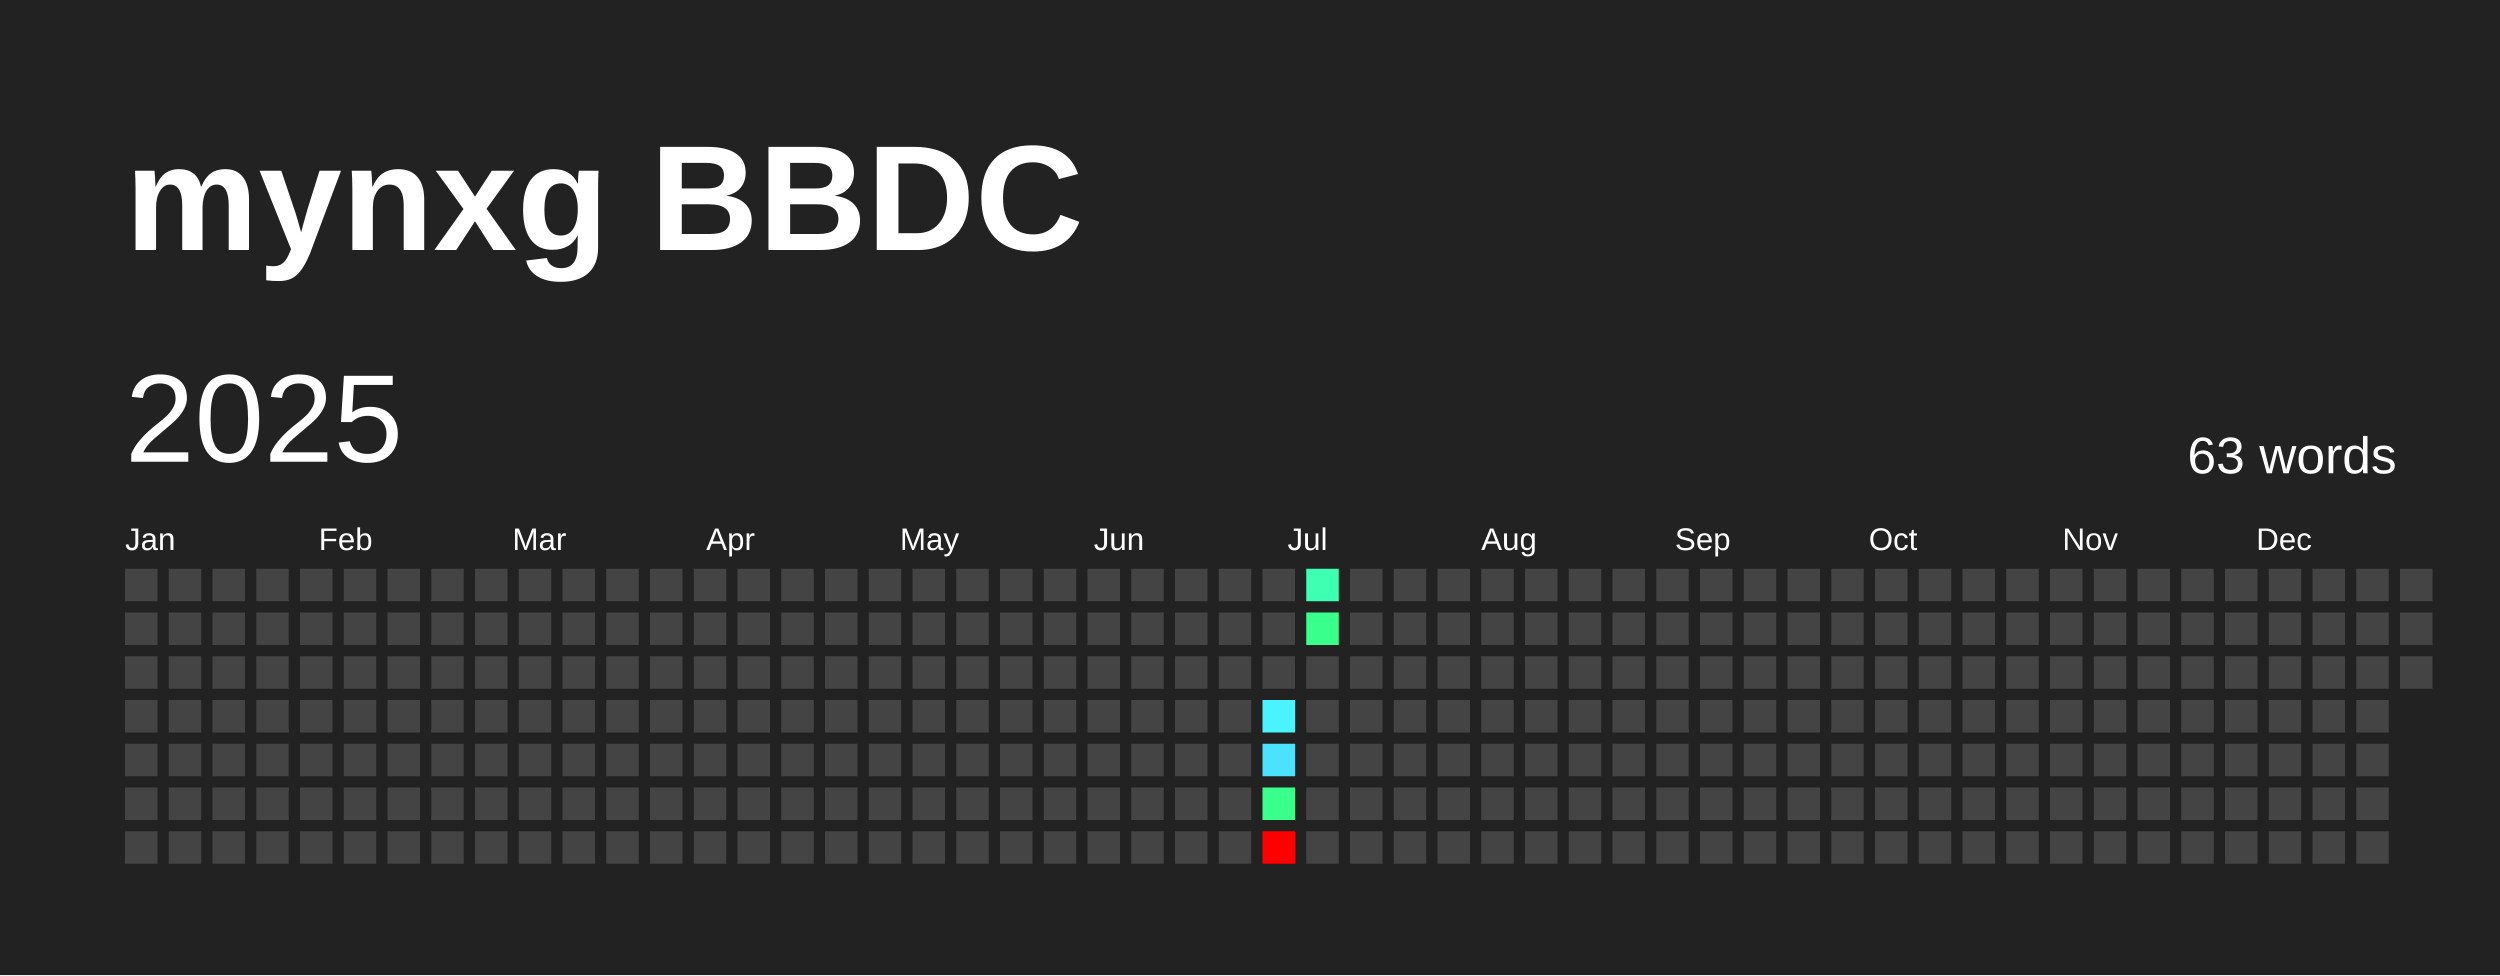
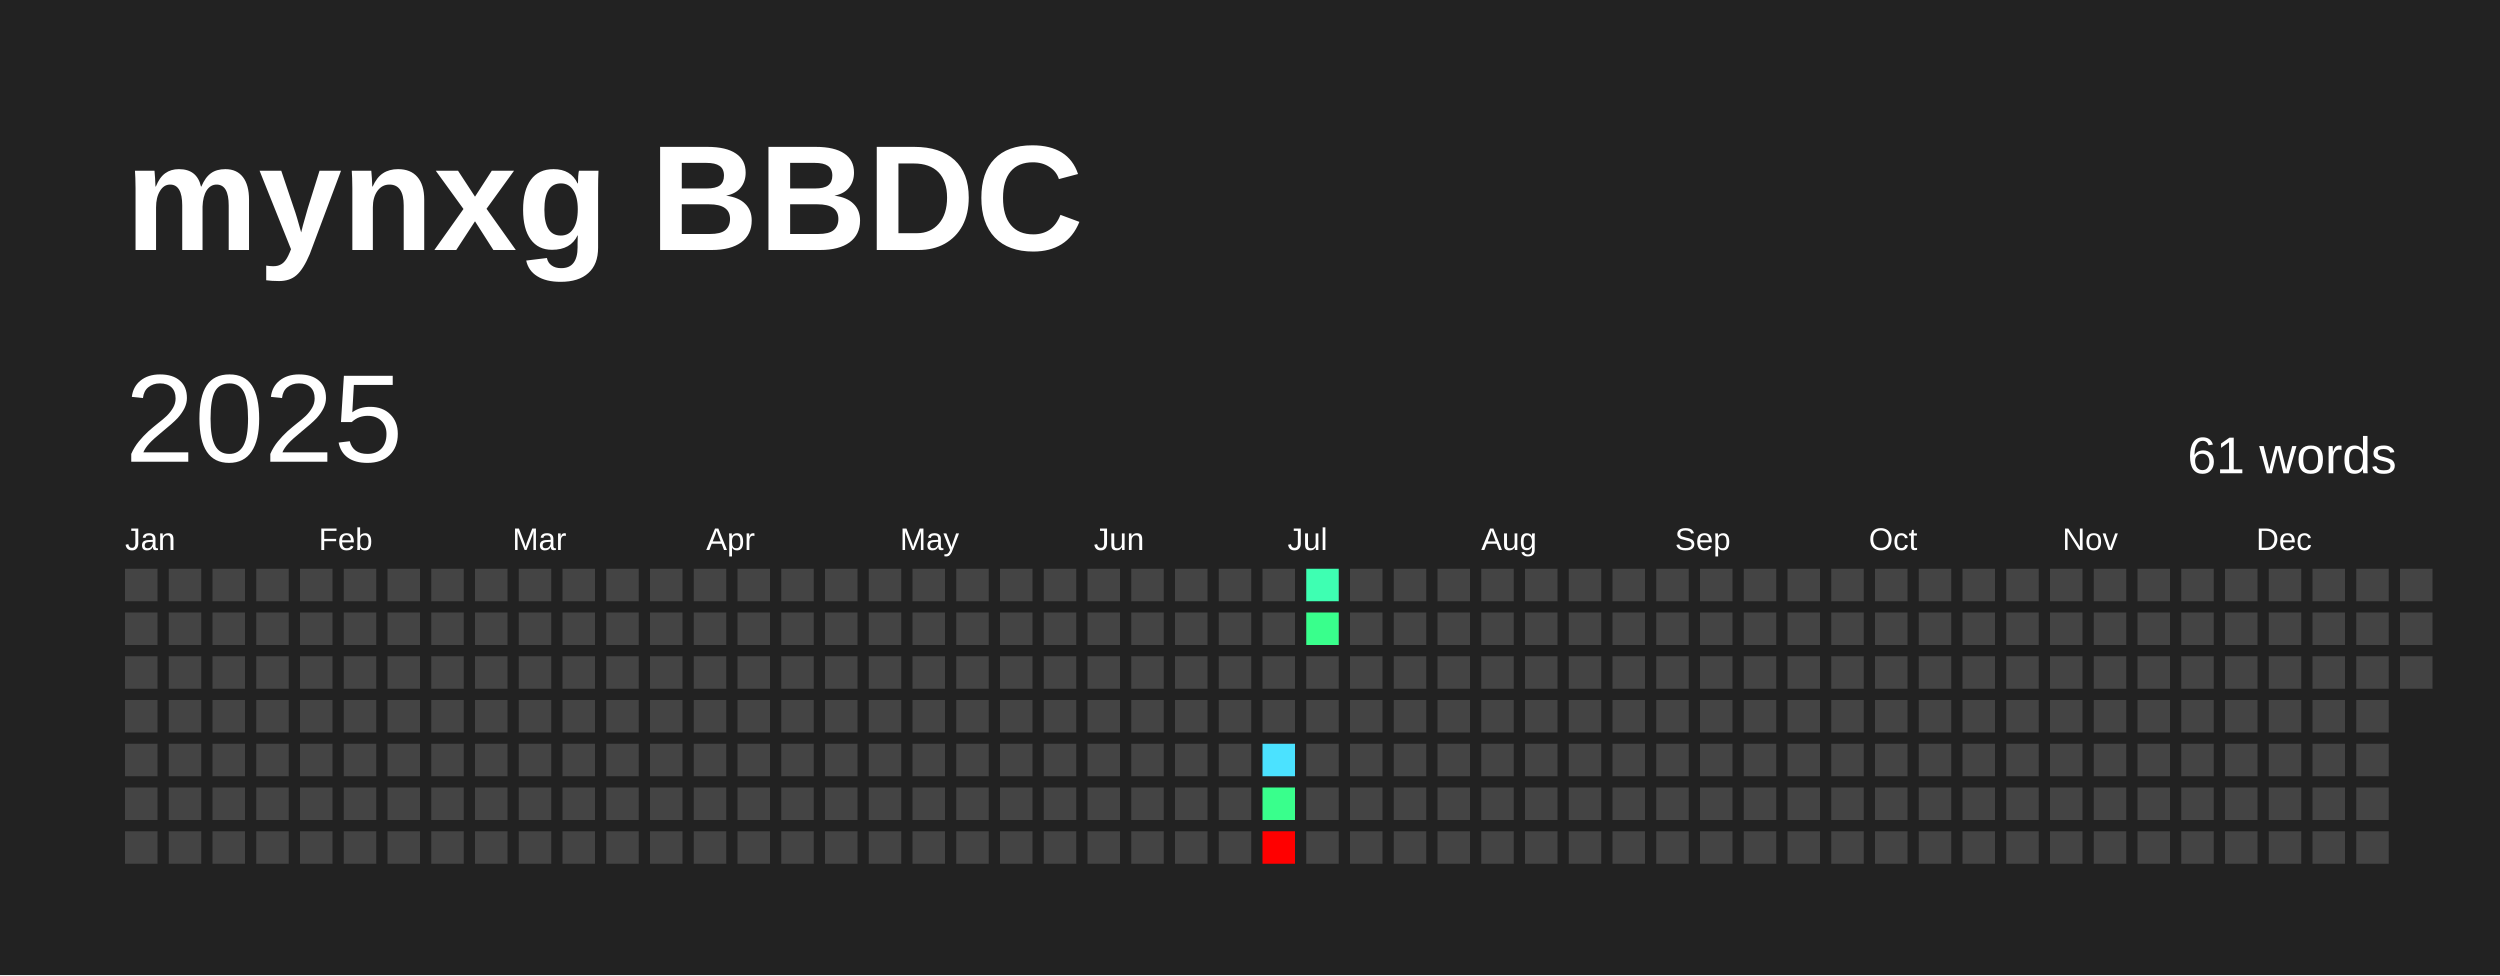
<svg xmlns="http://www.w3.org/2000/svg" baseProfile="full" height="78mm" version="1.1" viewBox="0,0,200,78" width="200mm">
  <defs />
  <rect fill="#222222" height="78" width="200" x="0" y="0" />
  <text fill="#FFFFFF" style="font-size:12px; font-family:Arial; font-weight:bold;" x="10" y="20">mynxg BBDC</text>
  <text dominant-baseline="hanging" fill="#FFFFFF" style="font-size:10.0px; font-family:Arial;" x="10" y="30">2025</text>
-   <text dominant-baseline="hanging" fill="#FFFFFF" style="font-size:4.125px; font-family:Arial;" x="175" y="35">63 words</text>
+   <text dominant-baseline="hanging" fill="#FFFFFF" style="font-size:4.125px; font-family:Arial;" x="175" y="35">61 words</text>
  <text fill="#FFFFFF" style="font-size:2.5px; font-family:Arial" x="10.0" y="44">Jan</text>
  <text fill="#FFFFFF" style="font-size:2.5px; font-family:Arial" x="25.5" y="44">Feb</text>
  <text fill="#FFFFFF" style="font-size:2.5px; font-family:Arial" x="41.0" y="44">Mar</text>
  <text fill="#FFFFFF" style="font-size:2.5px; font-family:Arial" x="56.5" y="44">Apr</text>
  <text fill="#FFFFFF" style="font-size:2.5px; font-family:Arial" x="72.0" y="44">May</text>
  <text fill="#FFFFFF" style="font-size:2.5px; font-family:Arial" x="87.5" y="44">Jun</text>
  <text fill="#FFFFFF" style="font-size:2.5px; font-family:Arial" x="103.0" y="44">Jul</text>
  <text fill="#FFFFFF" style="font-size:2.5px; font-family:Arial" x="118.5" y="44">Aug</text>
  <text fill="#FFFFFF" style="font-size:2.5px; font-family:Arial" x="134.0" y="44">Sep</text>
  <text fill="#FFFFFF" style="font-size:2.5px; font-family:Arial" x="149.5" y="44">Oct</text>
  <text fill="#FFFFFF" style="font-size:2.5px; font-family:Arial" x="165.0" y="44">Nov</text>
  <text fill="#FFFFFF" style="font-size:2.5px; font-family:Arial" x="180.5" y="44">Dec</text>
  <rect fill="#444444" height="2.6" width="2.6" x="10.0" y="45.5" />
  <rect fill="#444444" height="2.6" width="2.6" x="10.0" y="49.0" />
  <rect fill="#444444" height="2.6" width="2.6" x="10.0" y="52.5" />
  <rect fill="#444444" height="2.6" width="2.6" x="10.0" y="56.0" />
  <rect fill="#444444" height="2.6" width="2.6" x="10.0" y="59.5" />
  <rect fill="#444444" height="2.6" width="2.6" x="10.0" y="63.0" />
  <rect fill="#444444" height="2.6" width="2.6" x="10.0" y="66.5" />
  <rect fill="#444444" height="2.6" width="2.6" x="13.5" y="45.5" />
  <rect fill="#444444" height="2.6" width="2.6" x="13.5" y="49.0" />
  <rect fill="#444444" height="2.6" width="2.6" x="13.5" y="52.5" />
  <rect fill="#444444" height="2.6" width="2.6" x="13.5" y="56.0" />
  <rect fill="#444444" height="2.6" width="2.6" x="13.5" y="59.5" />
  <rect fill="#444444" height="2.6" width="2.6" x="13.5" y="63.0" />
  <rect fill="#444444" height="2.6" width="2.6" x="13.5" y="66.5" />
  <rect fill="#444444" height="2.6" width="2.6" x="17.0" y="45.5" />
  <rect fill="#444444" height="2.6" width="2.6" x="17.0" y="49.0" />
  <rect fill="#444444" height="2.6" width="2.6" x="17.0" y="52.5" />
  <rect fill="#444444" height="2.6" width="2.6" x="17.0" y="56.0" />
  <rect fill="#444444" height="2.6" width="2.6" x="17.0" y="59.5" />
  <rect fill="#444444" height="2.6" width="2.6" x="17.0" y="63.0" />
  <rect fill="#444444" height="2.6" width="2.6" x="17.0" y="66.5" />
  <rect fill="#444444" height="2.6" width="2.6" x="20.5" y="45.5" />
  <rect fill="#444444" height="2.6" width="2.6" x="20.5" y="49.0" />
  <rect fill="#444444" height="2.6" width="2.6" x="20.5" y="52.5" />
  <rect fill="#444444" height="2.6" width="2.6" x="20.5" y="56.0" />
  <rect fill="#444444" height="2.6" width="2.6" x="20.5" y="59.5" />
  <rect fill="#444444" height="2.6" width="2.6" x="20.5" y="63.0" />
  <rect fill="#444444" height="2.6" width="2.6" x="20.5" y="66.5" />
  <rect fill="#444444" height="2.6" width="2.6" x="24.0" y="45.5" />
  <rect fill="#444444" height="2.6" width="2.6" x="24.0" y="49.0" />
  <rect fill="#444444" height="2.6" width="2.6" x="24.0" y="52.5" />
  <rect fill="#444444" height="2.6" width="2.6" x="24.0" y="56.0" />
  <rect fill="#444444" height="2.6" width="2.6" x="24.0" y="59.5" />
  <rect fill="#444444" height="2.6" width="2.6" x="24.0" y="63.0" />
  <rect fill="#444444" height="2.6" width="2.6" x="24.0" y="66.5" />
  <rect fill="#444444" height="2.6" width="2.6" x="27.5" y="45.5" />
  <rect fill="#444444" height="2.6" width="2.6" x="27.5" y="49.0" />
  <rect fill="#444444" height="2.6" width="2.6" x="27.5" y="52.5" />
  <rect fill="#444444" height="2.6" width="2.6" x="27.5" y="56.0" />
  <rect fill="#444444" height="2.6" width="2.6" x="27.5" y="59.5" />
  <rect fill="#444444" height="2.6" width="2.6" x="27.5" y="63.0" />
  <rect fill="#444444" height="2.6" width="2.6" x="27.5" y="66.5" />
  <rect fill="#444444" height="2.6" width="2.6" x="31.0" y="45.5" />
  <rect fill="#444444" height="2.6" width="2.6" x="31.0" y="49.0" />
  <rect fill="#444444" height="2.6" width="2.6" x="31.0" y="52.5" />
  <rect fill="#444444" height="2.6" width="2.6" x="31.0" y="56.0" />
  <rect fill="#444444" height="2.6" width="2.6" x="31.0" y="59.5" />
  <rect fill="#444444" height="2.6" width="2.6" x="31.0" y="63.0" />
  <rect fill="#444444" height="2.6" width="2.6" x="31.0" y="66.5" />
  <rect fill="#444444" height="2.6" width="2.6" x="34.5" y="45.5" />
  <rect fill="#444444" height="2.6" width="2.6" x="34.5" y="49.0" />
  <rect fill="#444444" height="2.6" width="2.6" x="34.5" y="52.5" />
  <rect fill="#444444" height="2.6" width="2.6" x="34.5" y="56.0" />
  <rect fill="#444444" height="2.6" width="2.6" x="34.5" y="59.5" />
  <rect fill="#444444" height="2.6" width="2.6" x="34.5" y="63.0" />
  <rect fill="#444444" height="2.6" width="2.6" x="34.5" y="66.5" />
  <rect fill="#444444" height="2.6" width="2.6" x="38.0" y="45.5" />
  <rect fill="#444444" height="2.6" width="2.6" x="38.0" y="49.0" />
  <rect fill="#444444" height="2.6" width="2.6" x="38.0" y="52.5" />
  <rect fill="#444444" height="2.6" width="2.6" x="38.0" y="56.0" />
  <rect fill="#444444" height="2.6" width="2.6" x="38.0" y="59.5" />
  <rect fill="#444444" height="2.6" width="2.6" x="38.0" y="63.0" />
  <rect fill="#444444" height="2.6" width="2.6" x="38.0" y="66.5" />
  <rect fill="#444444" height="2.6" width="2.6" x="41.5" y="45.5" />
  <rect fill="#444444" height="2.6" width="2.6" x="41.5" y="49.0" />
  <rect fill="#444444" height="2.6" width="2.6" x="41.5" y="52.5" />
  <rect fill="#444444" height="2.6" width="2.6" x="41.5" y="56.0" />
  <rect fill="#444444" height="2.6" width="2.6" x="41.5" y="59.5" />
  <rect fill="#444444" height="2.6" width="2.6" x="41.5" y="63.0" />
  <rect fill="#444444" height="2.6" width="2.6" x="41.5" y="66.5" />
  <rect fill="#444444" height="2.6" width="2.6" x="45.0" y="45.5" />
  <rect fill="#444444" height="2.6" width="2.6" x="45.0" y="49.0" />
  <rect fill="#444444" height="2.6" width="2.6" x="45.0" y="52.5" />
  <rect fill="#444444" height="2.6" width="2.6" x="45.0" y="56.0" />
  <rect fill="#444444" height="2.6" width="2.6" x="45.0" y="59.5" />
  <rect fill="#444444" height="2.6" width="2.6" x="45.0" y="63.0" />
  <rect fill="#444444" height="2.6" width="2.6" x="45.0" y="66.5" />
  <rect fill="#444444" height="2.6" width="2.6" x="48.5" y="45.5" />
  <rect fill="#444444" height="2.6" width="2.6" x="48.5" y="49.0" />
  <rect fill="#444444" height="2.6" width="2.6" x="48.5" y="52.5" />
  <rect fill="#444444" height="2.6" width="2.6" x="48.5" y="56.0" />
  <rect fill="#444444" height="2.6" width="2.6" x="48.5" y="59.5" />
  <rect fill="#444444" height="2.6" width="2.6" x="48.5" y="63.0" />
  <rect fill="#444444" height="2.6" width="2.6" x="48.5" y="66.5" />
  <rect fill="#444444" height="2.6" width="2.6" x="52.0" y="45.5" />
  <rect fill="#444444" height="2.6" width="2.6" x="52.0" y="49.0" />
  <rect fill="#444444" height="2.6" width="2.6" x="52.0" y="52.5" />
  <rect fill="#444444" height="2.6" width="2.6" x="52.0" y="56.0" />
  <rect fill="#444444" height="2.6" width="2.6" x="52.0" y="59.5" />
  <rect fill="#444444" height="2.6" width="2.6" x="52.0" y="63.0" />
  <rect fill="#444444" height="2.6" width="2.6" x="52.0" y="66.5" />
  <rect fill="#444444" height="2.6" width="2.6" x="55.5" y="45.5" />
  <rect fill="#444444" height="2.6" width="2.6" x="55.5" y="49.0" />
  <rect fill="#444444" height="2.6" width="2.6" x="55.5" y="52.5" />
  <rect fill="#444444" height="2.6" width="2.6" x="55.5" y="56.0" />
  <rect fill="#444444" height="2.6" width="2.6" x="55.5" y="59.5" />
  <rect fill="#444444" height="2.6" width="2.6" x="55.5" y="63.0" />
  <rect fill="#444444" height="2.6" width="2.6" x="55.5" y="66.5" />
  <rect fill="#444444" height="2.6" width="2.6" x="59.0" y="45.5" />
  <rect fill="#444444" height="2.6" width="2.6" x="59.0" y="49.0" />
  <rect fill="#444444" height="2.6" width="2.6" x="59.0" y="52.5" />
  <rect fill="#444444" height="2.6" width="2.6" x="59.0" y="56.0" />
  <rect fill="#444444" height="2.6" width="2.6" x="59.0" y="59.5" />
  <rect fill="#444444" height="2.6" width="2.6" x="59.0" y="63.0" />
  <rect fill="#444444" height="2.6" width="2.6" x="59.0" y="66.5" />
  <rect fill="#444444" height="2.6" width="2.6" x="62.5" y="45.5" />
  <rect fill="#444444" height="2.6" width="2.6" x="62.5" y="49.0" />
  <rect fill="#444444" height="2.6" width="2.6" x="62.5" y="52.5" />
  <rect fill="#444444" height="2.6" width="2.6" x="62.5" y="56.0" />
  <rect fill="#444444" height="2.6" width="2.6" x="62.5" y="59.5" />
  <rect fill="#444444" height="2.6" width="2.6" x="62.5" y="63.0" />
  <rect fill="#444444" height="2.6" width="2.6" x="62.5" y="66.5" />
  <rect fill="#444444" height="2.6" width="2.6" x="66.0" y="45.5" />
  <rect fill="#444444" height="2.6" width="2.6" x="66.0" y="49.0" />
  <rect fill="#444444" height="2.6" width="2.6" x="66.0" y="52.5" />
  <rect fill="#444444" height="2.6" width="2.6" x="66.0" y="56.0" />
  <rect fill="#444444" height="2.6" width="2.6" x="66.0" y="59.5" />
  <rect fill="#444444" height="2.6" width="2.6" x="66.0" y="63.0" />
  <rect fill="#444444" height="2.6" width="2.6" x="66.0" y="66.5" />
  <rect fill="#444444" height="2.6" width="2.6" x="69.5" y="45.5" />
  <rect fill="#444444" height="2.6" width="2.6" x="69.5" y="49.0" />
  <rect fill="#444444" height="2.6" width="2.6" x="69.5" y="52.5" />
  <rect fill="#444444" height="2.6" width="2.6" x="69.5" y="56.0" />
  <rect fill="#444444" height="2.6" width="2.6" x="69.5" y="59.5" />
  <rect fill="#444444" height="2.6" width="2.6" x="69.5" y="63.0" />
  <rect fill="#444444" height="2.6" width="2.6" x="69.5" y="66.5" />
  <rect fill="#444444" height="2.6" width="2.6" x="73.0" y="45.5" />
  <rect fill="#444444" height="2.6" width="2.6" x="73.0" y="49.0" />
  <rect fill="#444444" height="2.6" width="2.6" x="73.0" y="52.5" />
  <rect fill="#444444" height="2.6" width="2.6" x="73.0" y="56.0" />
  <rect fill="#444444" height="2.6" width="2.6" x="73.0" y="59.5" />
  <rect fill="#444444" height="2.6" width="2.6" x="73.0" y="63.0" />
  <rect fill="#444444" height="2.6" width="2.6" x="73.0" y="66.5" />
  <rect fill="#444444" height="2.6" width="2.6" x="76.5" y="45.5" />
  <rect fill="#444444" height="2.6" width="2.6" x="76.5" y="49.0" />
  <rect fill="#444444" height="2.6" width="2.6" x="76.5" y="52.5" />
  <rect fill="#444444" height="2.6" width="2.6" x="76.5" y="56.0" />
  <rect fill="#444444" height="2.6" width="2.6" x="76.5" y="59.5" />
  <rect fill="#444444" height="2.6" width="2.6" x="76.5" y="63.0" />
  <rect fill="#444444" height="2.6" width="2.6" x="76.5" y="66.5" />
  <rect fill="#444444" height="2.6" width="2.6" x="80.0" y="45.5" />
  <rect fill="#444444" height="2.6" width="2.6" x="80.0" y="49.0" />
  <rect fill="#444444" height="2.6" width="2.6" x="80.0" y="52.5" />
  <rect fill="#444444" height="2.6" width="2.6" x="80.0" y="56.0" />
  <rect fill="#444444" height="2.6" width="2.6" x="80.0" y="59.5" />
  <rect fill="#444444" height="2.6" width="2.6" x="80.0" y="63.0" />
  <rect fill="#444444" height="2.6" width="2.6" x="80.0" y="66.5" />
  <rect fill="#444444" height="2.6" width="2.6" x="83.5" y="45.5" />
  <rect fill="#444444" height="2.6" width="2.6" x="83.5" y="49.0" />
  <rect fill="#444444" height="2.6" width="2.6" x="83.5" y="52.5" />
  <rect fill="#444444" height="2.6" width="2.6" x="83.5" y="56.0" />
  <rect fill="#444444" height="2.6" width="2.6" x="83.5" y="59.5" />
  <rect fill="#444444" height="2.6" width="2.6" x="83.5" y="63.0" />
  <rect fill="#444444" height="2.6" width="2.6" x="83.5" y="66.5" />
  <rect fill="#444444" height="2.6" width="2.6" x="87.0" y="45.5" />
  <rect fill="#444444" height="2.6" width="2.6" x="87.0" y="49.0" />
  <rect fill="#444444" height="2.6" width="2.6" x="87.0" y="52.5" />
  <rect fill="#444444" height="2.6" width="2.6" x="87.0" y="56.0" />
  <rect fill="#444444" height="2.6" width="2.6" x="87.0" y="59.5" />
  <rect fill="#444444" height="2.6" width="2.6" x="87.0" y="63.0" />
  <rect fill="#444444" height="2.6" width="2.6" x="87.0" y="66.5" />
  <rect fill="#444444" height="2.6" width="2.6" x="90.5" y="45.5" />
  <rect fill="#444444" height="2.6" width="2.6" x="90.5" y="49.0" />
  <rect fill="#444444" height="2.6" width="2.6" x="90.5" y="52.5" />
  <rect fill="#444444" height="2.6" width="2.6" x="90.5" y="56.0" />
  <rect fill="#444444" height="2.6" width="2.6" x="90.5" y="59.5" />
  <rect fill="#444444" height="2.6" width="2.6" x="90.5" y="63.0" />
  <rect fill="#444444" height="2.6" width="2.6" x="90.5" y="66.5" />
  <rect fill="#444444" height="2.6" width="2.6" x="94.0" y="45.5" />
  <rect fill="#444444" height="2.6" width="2.6" x="94.0" y="49.0" />
  <rect fill="#444444" height="2.6" width="2.6" x="94.0" y="52.5" />
  <rect fill="#444444" height="2.6" width="2.6" x="94.0" y="56.0" />
  <rect fill="#444444" height="2.6" width="2.6" x="94.0" y="59.5" />
  <rect fill="#444444" height="2.6" width="2.6" x="94.0" y="63.0" />
  <rect fill="#444444" height="2.6" width="2.6" x="94.0" y="66.5" />
  <rect fill="#444444" height="2.6" width="2.6" x="97.5" y="45.5" />
  <rect fill="#444444" height="2.6" width="2.6" x="97.5" y="49.0" />
  <rect fill="#444444" height="2.6" width="2.6" x="97.5" y="52.5" />
  <rect fill="#444444" height="2.6" width="2.6" x="97.5" y="56.0" />
  <rect fill="#444444" height="2.6" width="2.6" x="97.5" y="59.5" />
  <rect fill="#444444" height="2.6" width="2.6" x="97.5" y="63.0" />
  <rect fill="#444444" height="2.6" width="2.6" x="97.5" y="66.5" />
  <rect fill="#444444" height="2.6" width="2.6" x="101.0" y="45.5" />
  <rect fill="#444444" height="2.6" width="2.6" x="101.0" y="49.0" />
  <rect fill="#444444" height="2.6" width="2.6" x="101.0" y="52.5" />
-   <rect fill="#49f3ff" height="2.6" width="2.6" x="101.0" y="56.0" />
+   <rect fill="#444444" height="2.6" width="2.6" x="101.0" y="56.0" />
  <rect fill="#4be2ff" height="2.6" width="2.6" x="101.0" y="59.5" />
  <rect fill="#39ff8c" height="2.6" width="2.6" x="101.0" y="63.0" />
  <rect fill="red" height="2.6" width="2.6" x="101.0" y="66.5" />
  <rect fill="#3effb2" height="2.6" width="2.6" x="104.5" y="45.5" />
  <rect fill="#39ff8c" height="2.6" width="2.6" x="104.5" y="49.0" />
  <rect fill="#444444" height="2.6" width="2.6" x="104.5" y="52.5" />
  <rect fill="#444444" height="2.6" width="2.6" x="104.5" y="56.0" />
  <rect fill="#444444" height="2.6" width="2.6" x="104.5" y="59.5" />
  <rect fill="#444444" height="2.6" width="2.6" x="104.5" y="63.0" />
  <rect fill="#444444" height="2.6" width="2.6" x="104.5" y="66.5" />
  <rect fill="#444444" height="2.6" width="2.6" x="108.0" y="45.5" />
  <rect fill="#444444" height="2.6" width="2.6" x="108.0" y="49.0" />
  <rect fill="#444444" height="2.6" width="2.6" x="108.0" y="52.5" />
  <rect fill="#444444" height="2.6" width="2.6" x="108.0" y="56.0" />
  <rect fill="#444444" height="2.6" width="2.6" x="108.0" y="59.5" />
  <rect fill="#444444" height="2.6" width="2.6" x="108.0" y="63.0" />
  <rect fill="#444444" height="2.6" width="2.6" x="108.0" y="66.5" />
  <rect fill="#444444" height="2.6" width="2.6" x="111.5" y="45.5" />
  <rect fill="#444444" height="2.6" width="2.6" x="111.5" y="49.0" />
  <rect fill="#444444" height="2.6" width="2.6" x="111.5" y="52.5" />
  <rect fill="#444444" height="2.6" width="2.6" x="111.5" y="56.0" />
  <rect fill="#444444" height="2.6" width="2.6" x="111.5" y="59.5" />
  <rect fill="#444444" height="2.6" width="2.6" x="111.5" y="63.0" />
  <rect fill="#444444" height="2.6" width="2.6" x="111.5" y="66.5" />
  <rect fill="#444444" height="2.6" width="2.6" x="115.0" y="45.5" />
  <rect fill="#444444" height="2.6" width="2.6" x="115.0" y="49.0" />
  <rect fill="#444444" height="2.6" width="2.6" x="115.0" y="52.5" />
  <rect fill="#444444" height="2.6" width="2.6" x="115.0" y="56.0" />
  <rect fill="#444444" height="2.6" width="2.6" x="115.0" y="59.5" />
  <rect fill="#444444" height="2.6" width="2.6" x="115.0" y="63.0" />
  <rect fill="#444444" height="2.6" width="2.6" x="115.0" y="66.5" />
  <rect fill="#444444" height="2.6" width="2.6" x="118.5" y="45.5" />
  <rect fill="#444444" height="2.6" width="2.6" x="118.5" y="49.0" />
  <rect fill="#444444" height="2.6" width="2.6" x="118.5" y="52.5" />
  <rect fill="#444444" height="2.6" width="2.6" x="118.5" y="56.0" />
  <rect fill="#444444" height="2.6" width="2.6" x="118.5" y="59.5" />
  <rect fill="#444444" height="2.6" width="2.6" x="118.5" y="63.0" />
  <rect fill="#444444" height="2.6" width="2.6" x="118.5" y="66.5" />
  <rect fill="#444444" height="2.6" width="2.6" x="122.0" y="45.5" />
  <rect fill="#444444" height="2.6" width="2.6" x="122.0" y="49.0" />
  <rect fill="#444444" height="2.6" width="2.6" x="122.0" y="52.5" />
  <rect fill="#444444" height="2.6" width="2.6" x="122.0" y="56.0" />
  <rect fill="#444444" height="2.6" width="2.6" x="122.0" y="59.5" />
  <rect fill="#444444" height="2.6" width="2.6" x="122.0" y="63.0" />
  <rect fill="#444444" height="2.6" width="2.6" x="122.0" y="66.5" />
  <rect fill="#444444" height="2.6" width="2.6" x="125.5" y="45.5" />
  <rect fill="#444444" height="2.6" width="2.6" x="125.5" y="49.0" />
  <rect fill="#444444" height="2.6" width="2.6" x="125.5" y="52.5" />
  <rect fill="#444444" height="2.6" width="2.6" x="125.5" y="56.0" />
  <rect fill="#444444" height="2.6" width="2.6" x="125.5" y="59.5" />
  <rect fill="#444444" height="2.6" width="2.6" x="125.5" y="63.0" />
  <rect fill="#444444" height="2.6" width="2.6" x="125.5" y="66.5" />
  <rect fill="#444444" height="2.6" width="2.6" x="129.0" y="45.5" />
  <rect fill="#444444" height="2.6" width="2.6" x="129.0" y="49.0" />
  <rect fill="#444444" height="2.6" width="2.6" x="129.0" y="52.5" />
  <rect fill="#444444" height="2.6" width="2.6" x="129.0" y="56.0" />
  <rect fill="#444444" height="2.6" width="2.6" x="129.0" y="59.5" />
  <rect fill="#444444" height="2.6" width="2.6" x="129.0" y="63.0" />
  <rect fill="#444444" height="2.6" width="2.6" x="129.0" y="66.5" />
  <rect fill="#444444" height="2.6" width="2.6" x="132.5" y="45.5" />
  <rect fill="#444444" height="2.6" width="2.6" x="132.5" y="49.0" />
  <rect fill="#444444" height="2.6" width="2.6" x="132.5" y="52.5" />
  <rect fill="#444444" height="2.6" width="2.6" x="132.5" y="56.0" />
  <rect fill="#444444" height="2.6" width="2.6" x="132.5" y="59.5" />
  <rect fill="#444444" height="2.6" width="2.6" x="132.5" y="63.0" />
  <rect fill="#444444" height="2.6" width="2.6" x="132.5" y="66.5" />
  <rect fill="#444444" height="2.6" width="2.6" x="136.0" y="45.5" />
  <rect fill="#444444" height="2.6" width="2.6" x="136.0" y="49.0" />
  <rect fill="#444444" height="2.6" width="2.6" x="136.0" y="52.5" />
  <rect fill="#444444" height="2.6" width="2.6" x="136.0" y="56.0" />
  <rect fill="#444444" height="2.6" width="2.6" x="136.0" y="59.5" />
  <rect fill="#444444" height="2.6" width="2.6" x="136.0" y="63.0" />
  <rect fill="#444444" height="2.6" width="2.6" x="136.0" y="66.5" />
  <rect fill="#444444" height="2.6" width="2.6" x="139.5" y="45.5" />
  <rect fill="#444444" height="2.6" width="2.6" x="139.5" y="49.0" />
  <rect fill="#444444" height="2.6" width="2.6" x="139.5" y="52.5" />
  <rect fill="#444444" height="2.6" width="2.6" x="139.5" y="56.0" />
  <rect fill="#444444" height="2.6" width="2.6" x="139.5" y="59.5" />
  <rect fill="#444444" height="2.6" width="2.6" x="139.5" y="63.0" />
  <rect fill="#444444" height="2.6" width="2.6" x="139.5" y="66.5" />
  <rect fill="#444444" height="2.6" width="2.6" x="143.0" y="45.5" />
  <rect fill="#444444" height="2.6" width="2.6" x="143.0" y="49.0" />
  <rect fill="#444444" height="2.6" width="2.6" x="143.0" y="52.5" />
  <rect fill="#444444" height="2.6" width="2.6" x="143.0" y="56.0" />
  <rect fill="#444444" height="2.6" width="2.6" x="143.0" y="59.5" />
  <rect fill="#444444" height="2.6" width="2.6" x="143.0" y="63.0" />
  <rect fill="#444444" height="2.6" width="2.6" x="143.0" y="66.5" />
  <rect fill="#444444" height="2.6" width="2.6" x="146.5" y="45.5" />
  <rect fill="#444444" height="2.6" width="2.6" x="146.5" y="49.0" />
  <rect fill="#444444" height="2.6" width="2.6" x="146.5" y="52.5" />
  <rect fill="#444444" height="2.6" width="2.6" x="146.5" y="56.0" />
  <rect fill="#444444" height="2.6" width="2.6" x="146.5" y="59.5" />
  <rect fill="#444444" height="2.6" width="2.6" x="146.5" y="63.0" />
  <rect fill="#444444" height="2.6" width="2.6" x="146.5" y="66.5" />
  <rect fill="#444444" height="2.6" width="2.6" x="150.0" y="45.5" />
  <rect fill="#444444" height="2.6" width="2.6" x="150.0" y="49.0" />
  <rect fill="#444444" height="2.6" width="2.6" x="150.0" y="52.5" />
  <rect fill="#444444" height="2.6" width="2.6" x="150.0" y="56.0" />
  <rect fill="#444444" height="2.6" width="2.6" x="150.0" y="59.5" />
  <rect fill="#444444" height="2.6" width="2.6" x="150.0" y="63.0" />
  <rect fill="#444444" height="2.6" width="2.6" x="150.0" y="66.5" />
  <rect fill="#444444" height="2.6" width="2.6" x="153.5" y="45.5" />
  <rect fill="#444444" height="2.6" width="2.6" x="153.5" y="49.0" />
  <rect fill="#444444" height="2.6" width="2.6" x="153.5" y="52.5" />
  <rect fill="#444444" height="2.6" width="2.6" x="153.5" y="56.0" />
  <rect fill="#444444" height="2.6" width="2.6" x="153.5" y="59.5" />
  <rect fill="#444444" height="2.6" width="2.6" x="153.5" y="63.0" />
  <rect fill="#444444" height="2.6" width="2.6" x="153.5" y="66.5" />
  <rect fill="#444444" height="2.6" width="2.6" x="157.0" y="45.5" />
  <rect fill="#444444" height="2.6" width="2.6" x="157.0" y="49.0" />
  <rect fill="#444444" height="2.6" width="2.6" x="157.0" y="52.5" />
  <rect fill="#444444" height="2.6" width="2.6" x="157.0" y="56.0" />
  <rect fill="#444444" height="2.6" width="2.6" x="157.0" y="59.5" />
  <rect fill="#444444" height="2.6" width="2.6" x="157.0" y="63.0" />
  <rect fill="#444444" height="2.6" width="2.6" x="157.0" y="66.5" />
  <rect fill="#444444" height="2.6" width="2.6" x="160.5" y="45.5" />
  <rect fill="#444444" height="2.6" width="2.6" x="160.5" y="49.0" />
  <rect fill="#444444" height="2.6" width="2.6" x="160.5" y="52.5" />
  <rect fill="#444444" height="2.6" width="2.6" x="160.5" y="56.0" />
  <rect fill="#444444" height="2.6" width="2.6" x="160.5" y="59.5" />
  <rect fill="#444444" height="2.6" width="2.6" x="160.5" y="63.0" />
  <rect fill="#444444" height="2.6" width="2.6" x="160.5" y="66.5" />
  <rect fill="#444444" height="2.6" width="2.6" x="164.0" y="45.5" />
  <rect fill="#444444" height="2.6" width="2.6" x="164.0" y="49.0" />
  <rect fill="#444444" height="2.6" width="2.6" x="164.0" y="52.5" />
  <rect fill="#444444" height="2.6" width="2.6" x="164.0" y="56.0" />
  <rect fill="#444444" height="2.6" width="2.6" x="164.0" y="59.5" />
  <rect fill="#444444" height="2.6" width="2.6" x="164.0" y="63.0" />
  <rect fill="#444444" height="2.6" width="2.6" x="164.0" y="66.5" />
  <rect fill="#444444" height="2.6" width="2.6" x="167.5" y="45.5" />
  <rect fill="#444444" height="2.6" width="2.6" x="167.5" y="49.0" />
  <rect fill="#444444" height="2.6" width="2.6" x="167.5" y="52.5" />
  <rect fill="#444444" height="2.6" width="2.6" x="167.5" y="56.0" />
  <rect fill="#444444" height="2.6" width="2.6" x="167.5" y="59.5" />
  <rect fill="#444444" height="2.6" width="2.6" x="167.5" y="63.0" />
  <rect fill="#444444" height="2.6" width="2.6" x="167.5" y="66.5" />
  <rect fill="#444444" height="2.6" width="2.6" x="171.0" y="45.5" />
  <rect fill="#444444" height="2.6" width="2.6" x="171.0" y="49.0" />
  <rect fill="#444444" height="2.6" width="2.6" x="171.0" y="52.5" />
  <rect fill="#444444" height="2.6" width="2.6" x="171.0" y="56.0" />
  <rect fill="#444444" height="2.6" width="2.6" x="171.0" y="59.5" />
  <rect fill="#444444" height="2.6" width="2.6" x="171.0" y="63.0" />
  <rect fill="#444444" height="2.6" width="2.6" x="171.0" y="66.5" />
  <rect fill="#444444" height="2.6" width="2.6" x="174.5" y="45.5" />
  <rect fill="#444444" height="2.6" width="2.6" x="174.5" y="49.0" />
  <rect fill="#444444" height="2.6" width="2.6" x="174.5" y="52.5" />
  <rect fill="#444444" height="2.6" width="2.6" x="174.5" y="56.0" />
  <rect fill="#444444" height="2.6" width="2.6" x="174.5" y="59.5" />
  <rect fill="#444444" height="2.6" width="2.6" x="174.5" y="63.0" />
  <rect fill="#444444" height="2.6" width="2.6" x="174.5" y="66.5" />
  <rect fill="#444444" height="2.6" width="2.6" x="178.0" y="45.5" />
  <rect fill="#444444" height="2.6" width="2.6" x="178.0" y="49.0" />
  <rect fill="#444444" height="2.6" width="2.6" x="178.0" y="52.5" />
  <rect fill="#444444" height="2.6" width="2.6" x="178.0" y="56.0" />
  <rect fill="#444444" height="2.6" width="2.6" x="178.0" y="59.5" />
  <rect fill="#444444" height="2.6" width="2.6" x="178.0" y="63.0" />
  <rect fill="#444444" height="2.6" width="2.6" x="178.0" y="66.5" />
  <rect fill="#444444" height="2.6" width="2.6" x="181.5" y="45.5" />
  <rect fill="#444444" height="2.6" width="2.6" x="181.5" y="49.0" />
  <rect fill="#444444" height="2.6" width="2.6" x="181.5" y="52.5" />
  <rect fill="#444444" height="2.6" width="2.6" x="181.5" y="56.0" />
  <rect fill="#444444" height="2.6" width="2.6" x="181.5" y="59.5" />
  <rect fill="#444444" height="2.6" width="2.6" x="181.5" y="63.0" />
  <rect fill="#444444" height="2.6" width="2.6" x="181.5" y="66.5" />
  <rect fill="#444444" height="2.6" width="2.6" x="185.0" y="45.5" />
  <rect fill="#444444" height="2.6" width="2.6" x="185.0" y="49.0" />
  <rect fill="#444444" height="2.6" width="2.6" x="185.0" y="52.5" />
  <rect fill="#444444" height="2.6" width="2.6" x="185.0" y="56.0" />
  <rect fill="#444444" height="2.6" width="2.6" x="185.0" y="59.5" />
  <rect fill="#444444" height="2.6" width="2.6" x="185.0" y="63.0" />
  <rect fill="#444444" height="2.6" width="2.6" x="185.0" y="66.5" />
  <rect fill="#444444" height="2.6" width="2.6" x="188.5" y="45.5" />
  <rect fill="#444444" height="2.6" width="2.6" x="188.5" y="49.0" />
  <rect fill="#444444" height="2.6" width="2.6" x="188.5" y="52.5" />
  <rect fill="#444444" height="2.6" width="2.6" x="188.5" y="56.0" />
  <rect fill="#444444" height="2.6" width="2.6" x="188.5" y="59.5" />
  <rect fill="#444444" height="2.6" width="2.6" x="188.5" y="63.0" />
  <rect fill="#444444" height="2.6" width="2.6" x="188.5" y="66.5" />
  <rect fill="#444444" height="2.6" width="2.6" x="192.0" y="45.5" />
  <rect fill="#444444" height="2.6" width="2.6" x="192.0" y="49.0" />
  <rect fill="#444444" height="2.6" width="2.6" x="192.0" y="52.5" />
</svg>
